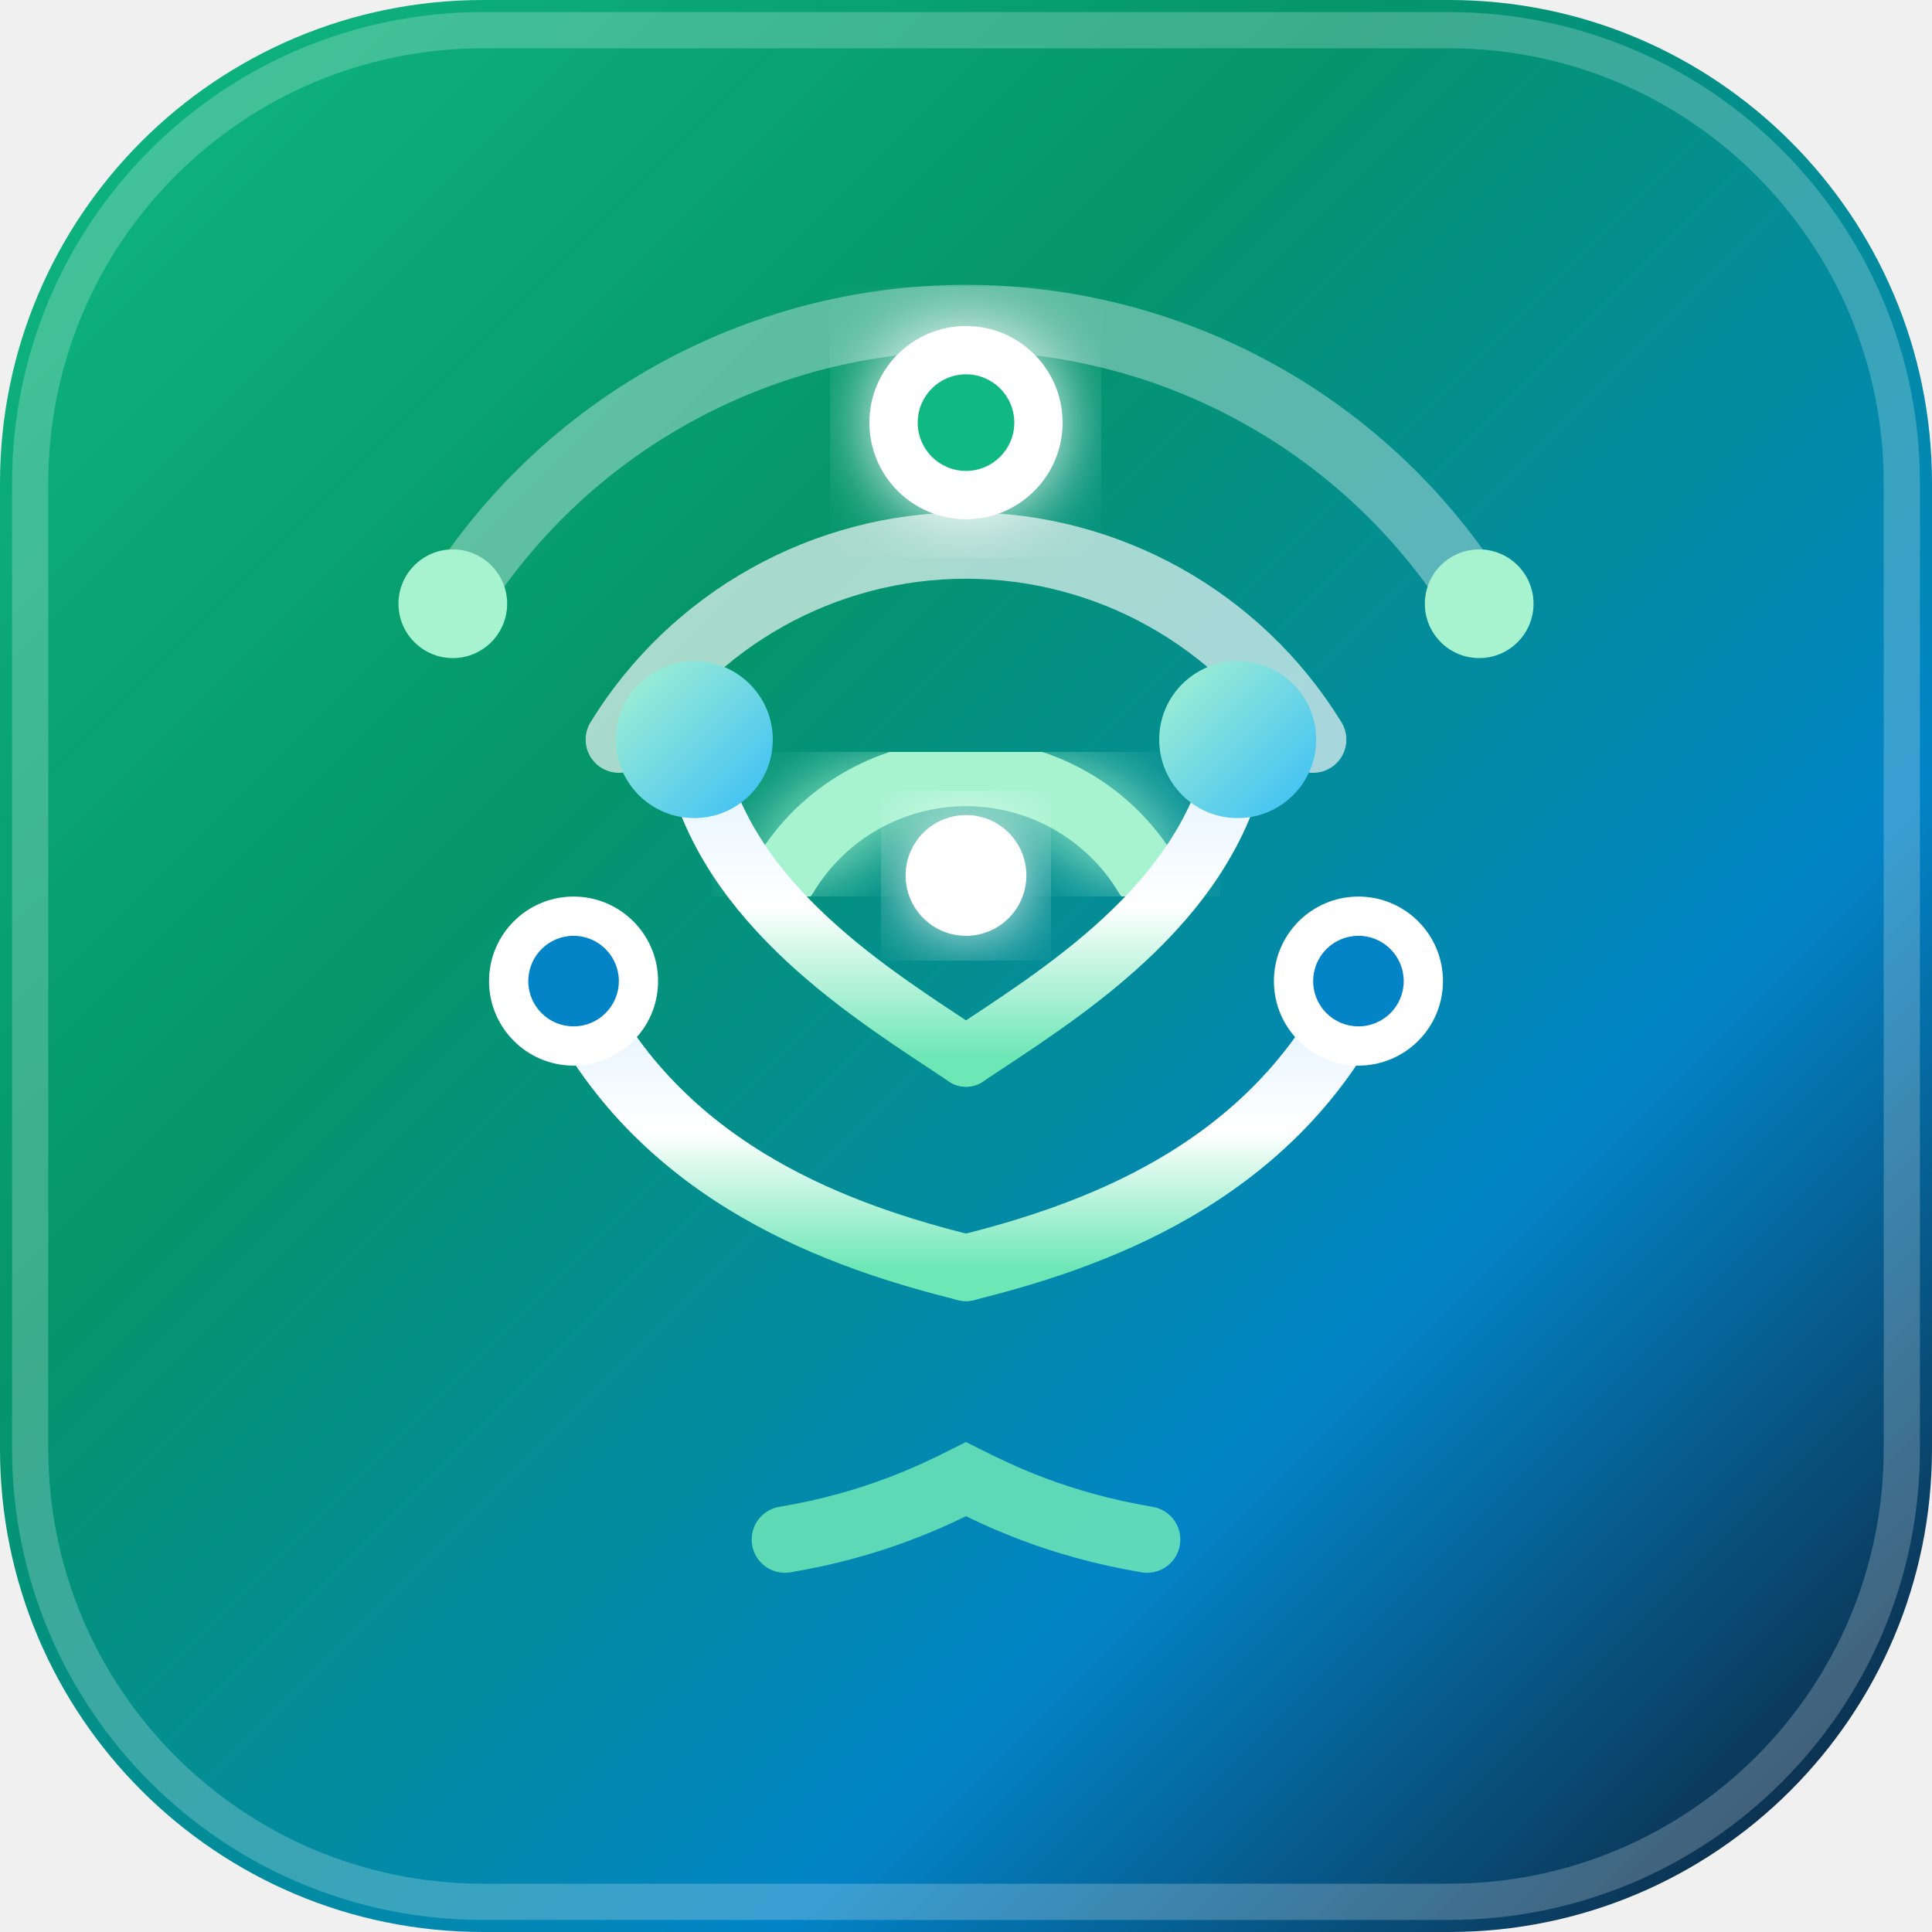
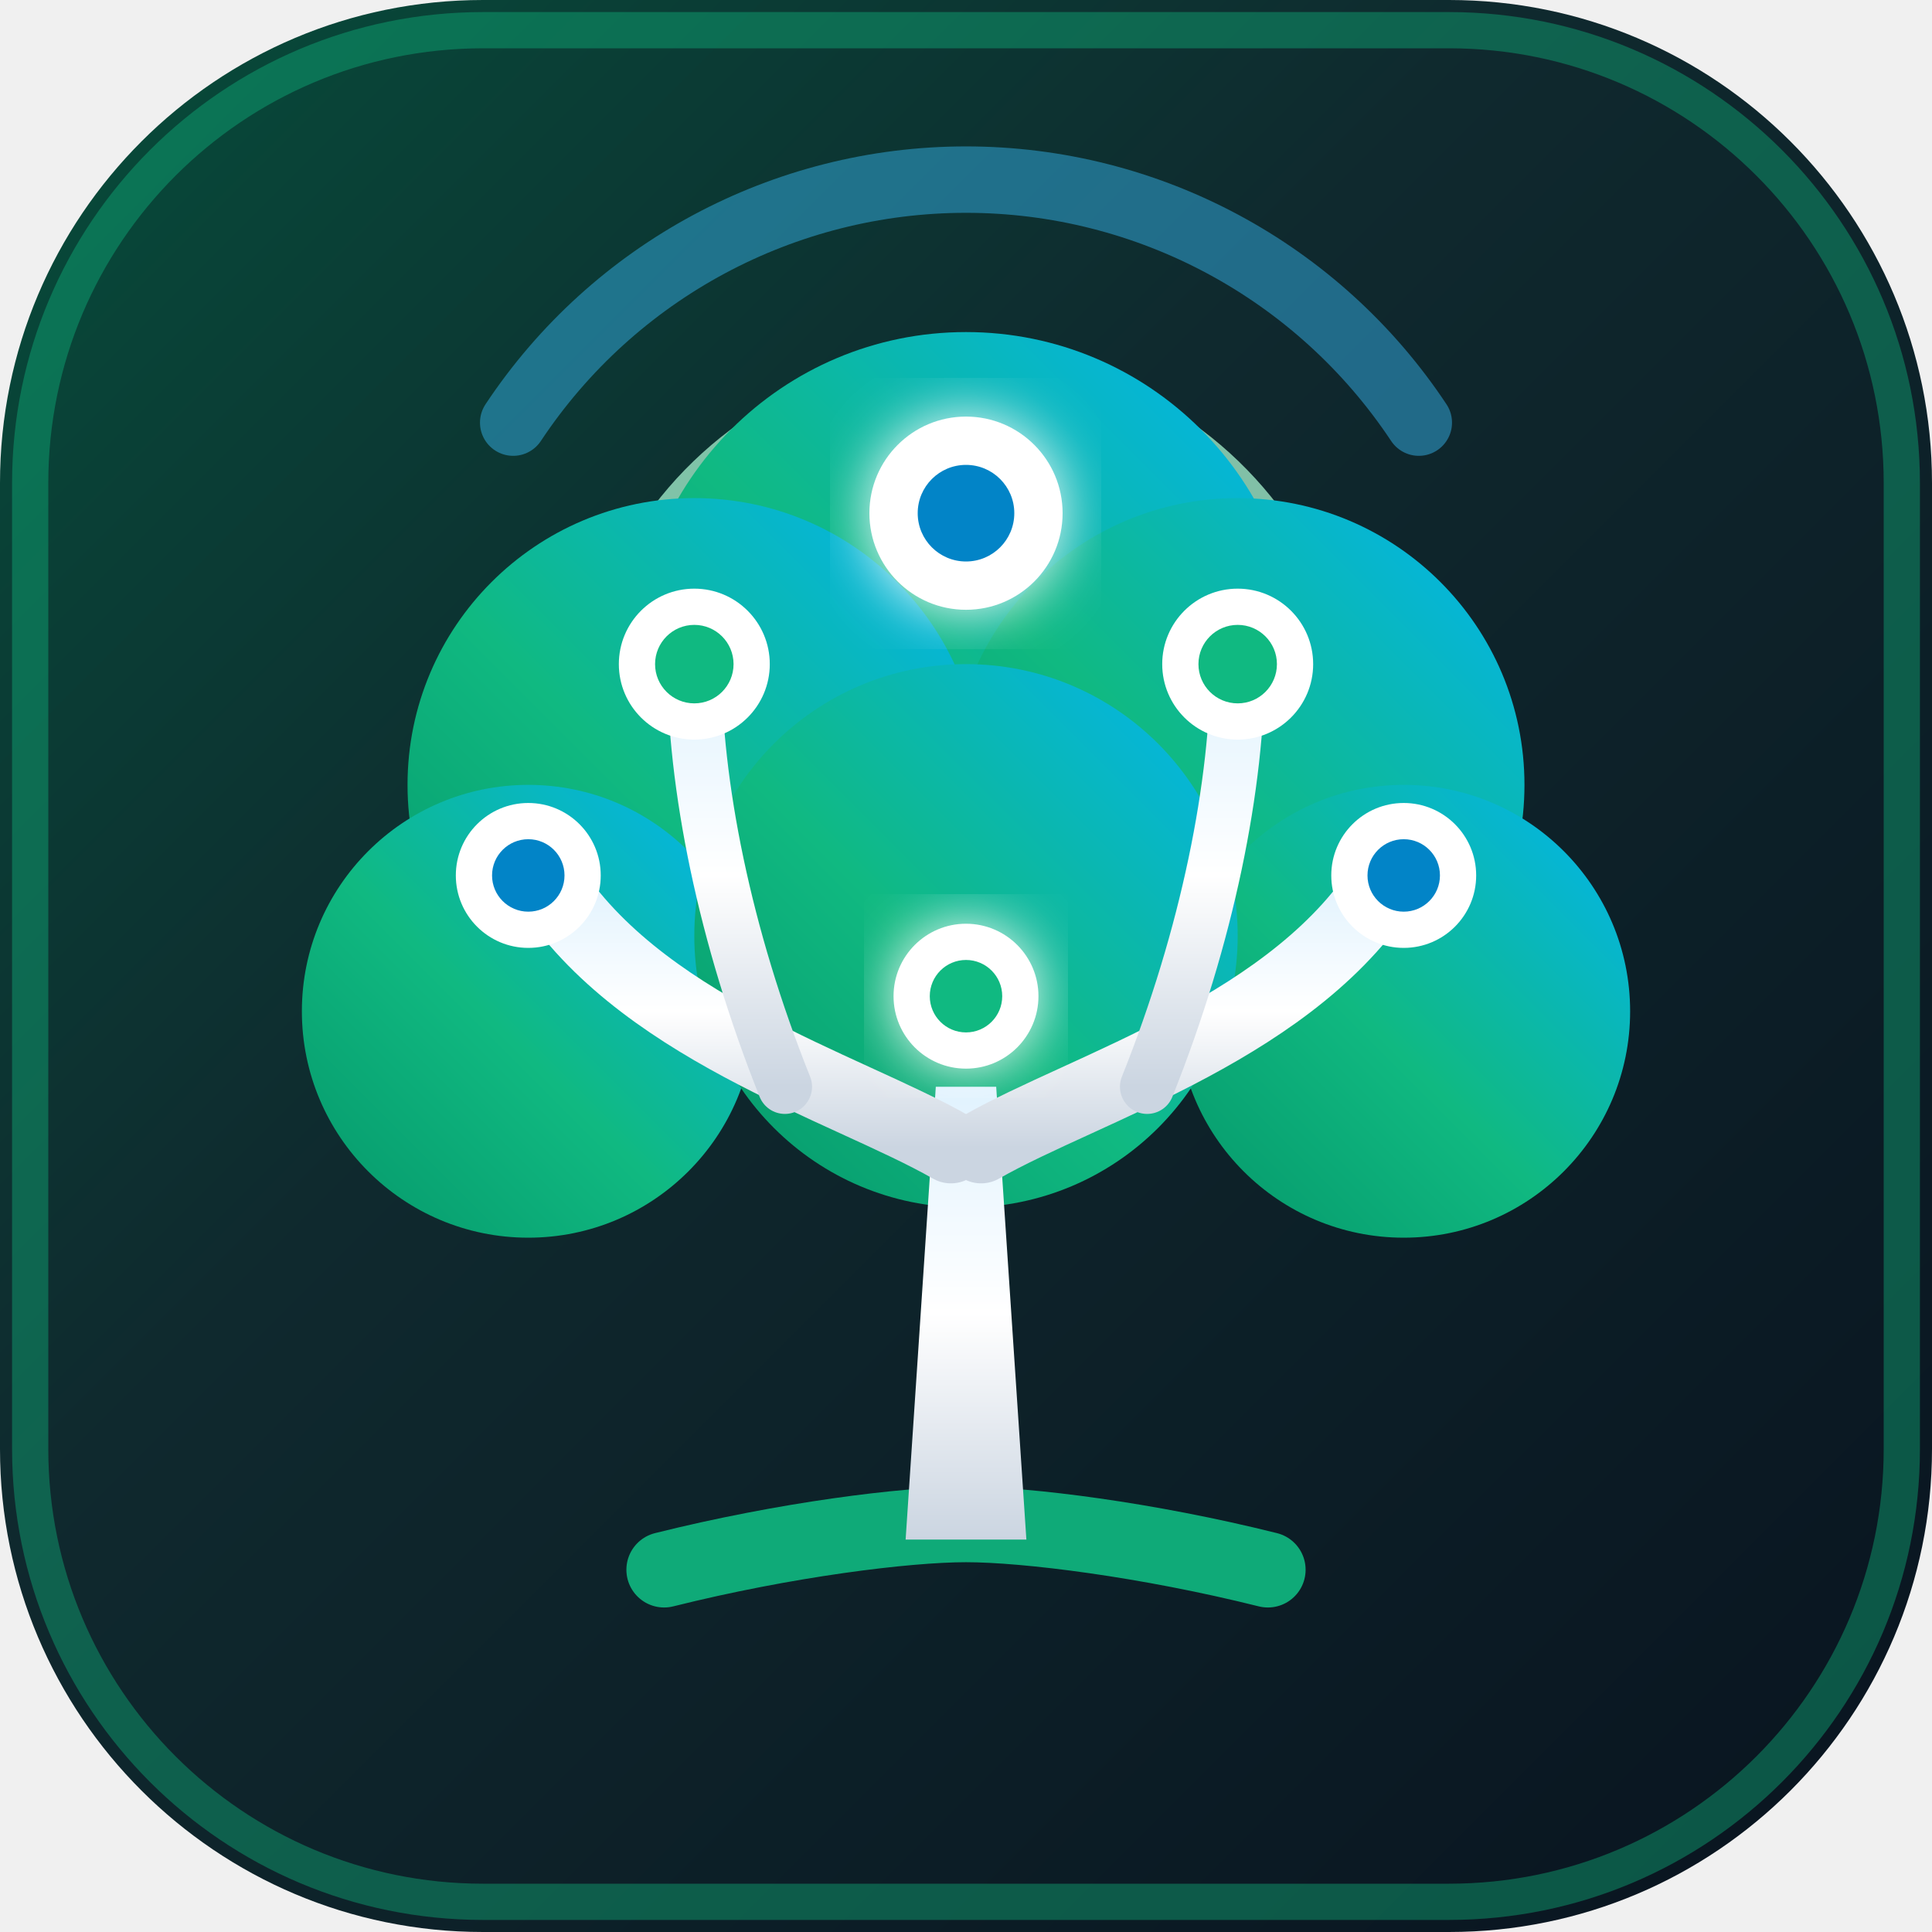
<svg xmlns="http://www.w3.org/2000/svg" viewBox="0 0 64 64" width="100%" height="100%">
  <defs>
    <linearGradient id="cendana-bg" x1="0%" y1="0%" x2="100%" y2="100%">
-       <stop offset="0%" stop-color="#10b981" />
-       <stop offset="35%" stop-color="#059669" />
-       <stop offset="70%" stop-color="#0284c7" />
-       <stop offset="100%" stop-color="#0f172a" />
+       <stop offset="0%" stop-color="#064e3b" />
+       <stop offset="40%" stop-color="#0f292e" />
+       <stop offset="100%" stop-color="#09131f" />
    </linearGradient>
-     <linearGradient id="cendana-stem" x1="0%" y1="100%" x2="0%" y2="0%">
-       <stop offset="0%" stop-color="#6ee7b7" />
+     <linearGradient id="canopy-grad" x1="0%" y1="100%" x2="100%" y2="0%">
+       <stop offset="0%" stop-color="#059669" />
+       <stop offset="45%" stop-color="#10b981" />
+       <stop offset="85%" stop-color="#06b6d4" />
+       <stop offset="100%" stop-color="#38bdf8" />
+     </linearGradient>
+     <linearGradient id="trunk-grad" x1="0%" y1="100%" x2="0%" y2="0%">
+       <stop offset="0%" stop-color="#cbd5e1" />
      <stop offset="50%" stop-color="#ffffff" />
      <stop offset="100%" stop-color="#e0f2fe" />
    </linearGradient>
-     <linearGradient id="cendana-leaf" x1="0%" y1="0%" x2="100%" y2="100%">
-       <stop offset="0%" stop-color="#a7f3d0" />
-       <stop offset="100%" stop-color="#38bdf8" />
-     </linearGradient>
-     <filter id="cendana-glow" x="-20%" y="-20%" width="140%" height="140%">
-       <feGaussianBlur stdDeviation="1.2" result="blur" />
+     <filter id="node-glow" x="-20%" y="-20%" width="140%" height="140%">
+       <feGaussianBlur stdDeviation="1" result="blur" />
      <feComposite in="SourceGraphic" in2="blur" operator="over" />
    </filter>
  </defs>
  <rect width="64" height="64" rx="16" fill="url(#cendana-bg)" />
-   <rect x="1" y="1" width="62" height="62" rx="15" fill="none" stroke="rgba(255,255,255,0.22)" stroke-width="1.2" />
-   <path d="M 15 20 A 20 20 0 0 1 49 20" fill="none" stroke="rgba(255, 255, 255, 0.35)" stroke-width="2.2" stroke-linecap="round" />
-   <path d="M 20.5 24.5 A 13.5 13.5 0 0 1 43.5 24.5" fill="none" stroke="rgba(255, 255, 255, 0.65)" stroke-width="2.2" stroke-linecap="round" />
-   <path d="M 26 29 A 7 7 0 0 1 38 29" fill="none" stroke="#a7f3d0" stroke-width="2.2" stroke-linecap="round" filter="url(#cendana-glow)" />
-   <path d="M 32 49 L 32 29" stroke="url(#cendana-stem)" stroke-width="3.2" stroke-linecap="round" />
-   <path d="M 26 51 C 29 50.5 31 49.5 32 49 C 33 49.5 35 50.5 38 51" fill="none" stroke="#6ee7b7" stroke-width="2.2" stroke-linecap="round" opacity="0.85" />
-   <path d="M 32 42 C 28 41 22 39 19 33" fill="none" stroke="url(#cendana-stem)" stroke-width="2.2" stroke-linecap="round" />
-   <path d="M 32 42 C 36 41 42 39 45 33" fill="none" stroke="url(#cendana-stem)" stroke-width="2.2" stroke-linecap="round" />
-   <path d="M 32 35 C 29 33 24 30 23 25" fill="none" stroke="url(#cendana-stem)" stroke-width="2" stroke-linecap="round" />
-   <path d="M 32 35 C 35 33 40 30 41 25" fill="none" stroke="url(#cendana-stem)" stroke-width="2" stroke-linecap="round" />
-   <path d="M 32 29 L 32 16" stroke="url(#cendana-stem)" stroke-width="2.2" stroke-linecap="round" />
-   <circle cx="32" cy="14" r="3.2" fill="#ffffff" filter="url(#cendana-glow)" />
-   <circle cx="32" cy="14" r="1.6" fill="#10b981" />
-   <circle cx="23" cy="24.5" r="2.6" fill="url(#cendana-leaf)" />
-   <circle cx="41" cy="24.5" r="2.6" fill="url(#cendana-leaf)" />
-   <circle cx="19" cy="32.5" r="2.8" fill="#ffffff" />
-   <circle cx="19" cy="32.5" r="1.5" fill="#0284c7" />
-   <circle cx="45" cy="32.5" r="2.8" fill="#ffffff" />
-   <circle cx="45" cy="32.5" r="1.5" fill="#0284c7" />
-   <circle cx="15" cy="20" r="1.8" fill="#a7f3d0" />
-   <circle cx="49" cy="20" r="1.8" fill="#a7f3d0" />
-   <circle cx="32" cy="29" r="2" fill="#ffffff" filter="url(#cendana-glow)" />
+   <rect x="1" y="1" width="62" height="62" rx="15" fill="none" stroke="rgba(16, 185, 129, 0.4)" stroke-width="1.2" />
+   <path d="M 17 14 A 18 18 0 0 1 47 14" fill="none" stroke="rgba(56, 189, 248, 0.45)" stroke-width="2.2" stroke-linecap="round" />
+   <path d="M 22 18 A 12 12 0 0 1 42 18" fill="none" stroke="rgba(167, 243, 208, 0.75)" stroke-width="2" stroke-linecap="round" />
+   <g fill="url(#canopy-grad)">
+     <circle cx="32" cy="22" r="11" />
+     <circle cx="23" cy="26" r="9.5" />
+     <circle cx="41" cy="26" r="9.5" />
+     <circle cx="17.5" cy="33.5" r="7.5" />
+     <circle cx="46.5" cy="33.5" r="7.5" />
+     <circle cx="32" cy="31" r="9" />
+   </g>
+   <path d="M 22 52 C 26 51 30 50.5 32 50.5 C 34 50.5 38 51 42 52" fill="none" stroke="#10b981" stroke-width="2.5" stroke-linecap="round" opacity="0.9" />
+   <path d="M 30 51 L 31 36 L 33 36 L 34 51 Z" fill="url(#trunk-grad)" />
+   <path d="M 31.5 38 C 28 36 21 34 18 29" fill="none" stroke="url(#trunk-grad)" stroke-width="2.4" stroke-linecap="round" />
+   <path d="M 26 36 C 24 31 23 26 23 22" fill="none" stroke="url(#trunk-grad)" stroke-width="1.8" stroke-linecap="round" />
+   <path d="M 32.5 38 C 36 36 43 34 46 29" fill="none" stroke="url(#trunk-grad)" stroke-width="2.4" stroke-linecap="round" />
+   <path d="M 38 36 C 40 31 41 26 41 22" fill="none" stroke="url(#trunk-grad)" stroke-width="1.8" stroke-linecap="round" />
+   <path d="M 32 36 L 32 18" stroke="url(#trunk-grad)" stroke-width="2.2" stroke-linecap="round" />
+   <circle cx="32" cy="17" r="3.2" fill="#ffffff" filter="url(#node-glow)" />
+   <circle cx="32" cy="17" r="1.6" fill="#0284c7" />
+   <circle cx="23" cy="22" r="2.5" fill="#ffffff" />
+   <circle cx="23" cy="22" r="1.3" fill="#10b981" />
+   <circle cx="17.5" cy="29" r="2.4" fill="#ffffff" />
+   <circle cx="17.5" cy="29" r="1.2" fill="#0284c7" />
+   <circle cx="41" cy="22" r="2.5" fill="#ffffff" />
+   <circle cx="41" cy="22" r="1.3" fill="#10b981" />
+   <circle cx="46.5" cy="29" r="2.4" fill="#ffffff" />
+   <circle cx="46.5" cy="29" r="1.2" fill="#0284c7" />
+   <circle cx="32" cy="33" r="2.4" fill="#ffffff" filter="url(#node-glow)" />
+   <circle cx="32" cy="33" r="1.2" fill="#10b981" />
</svg>
